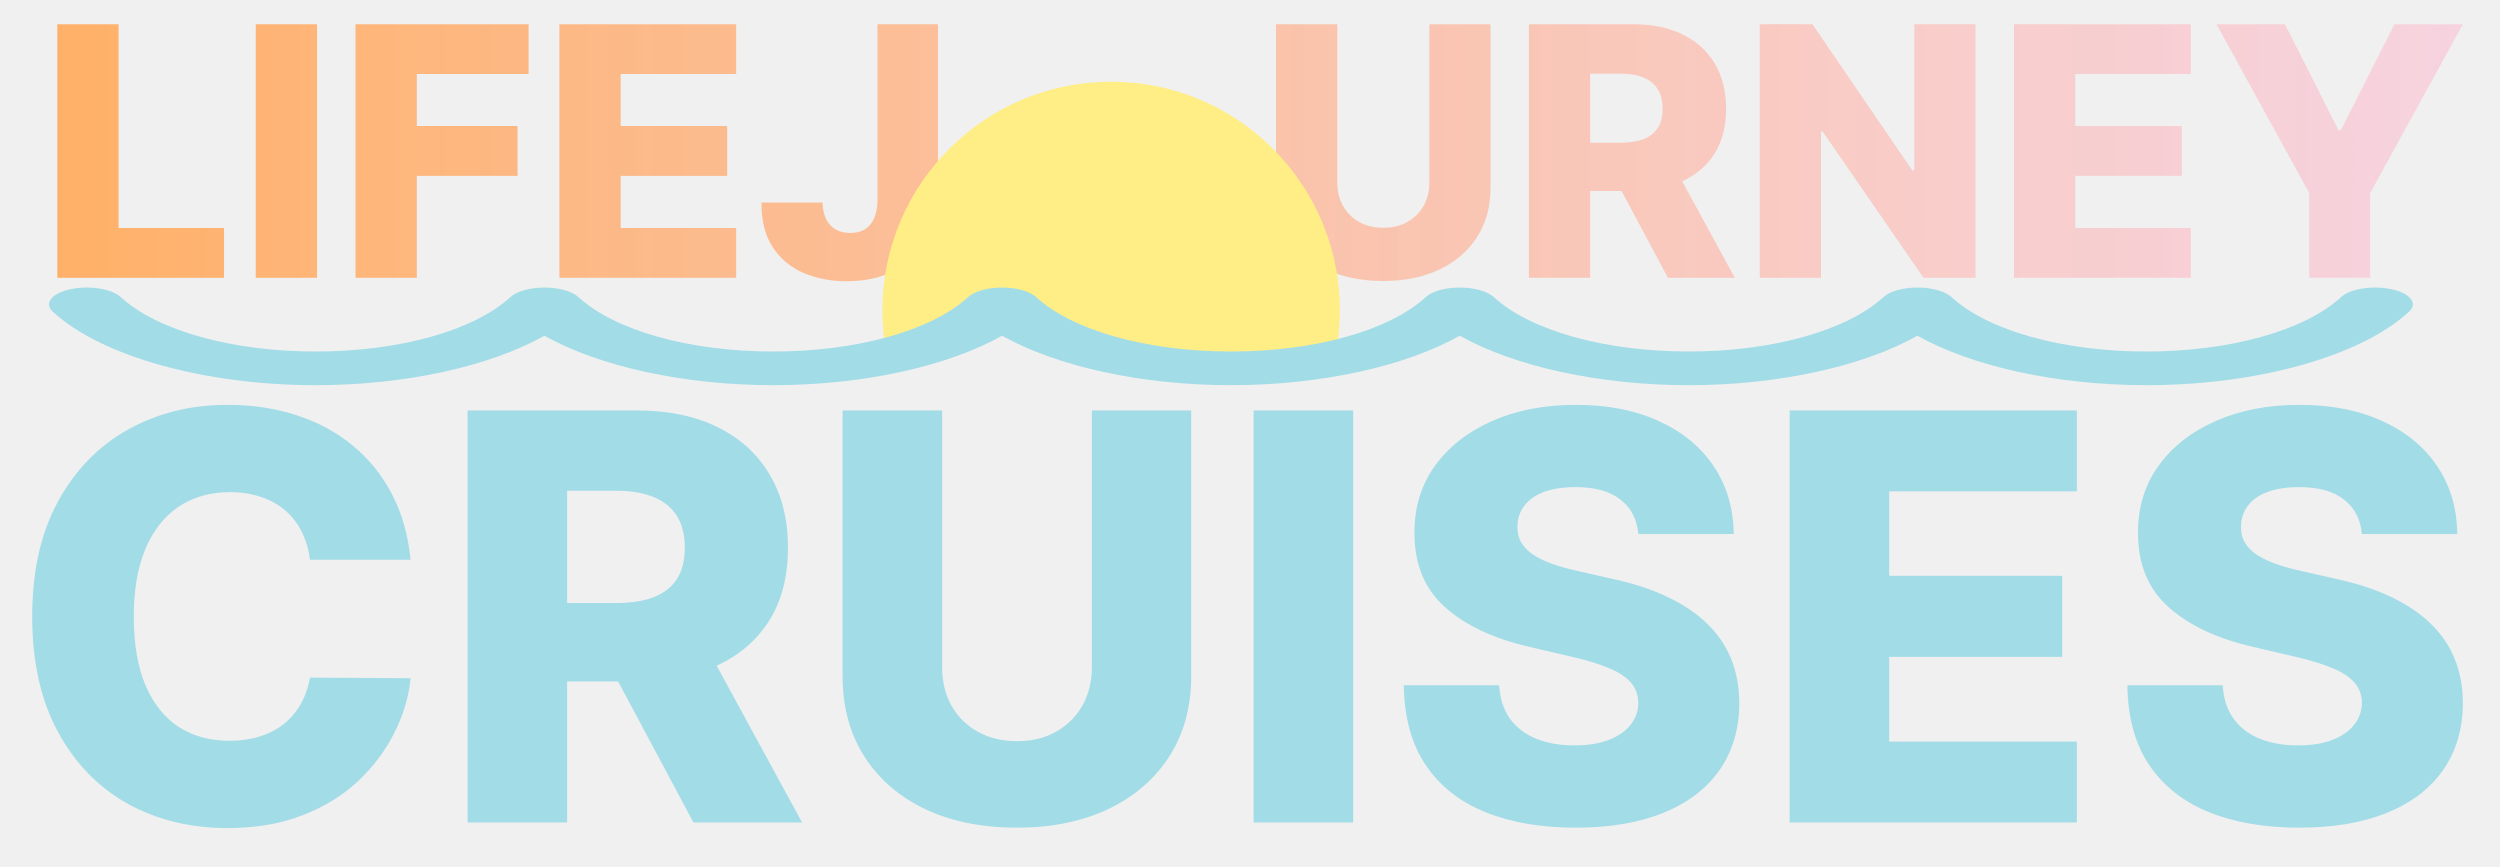
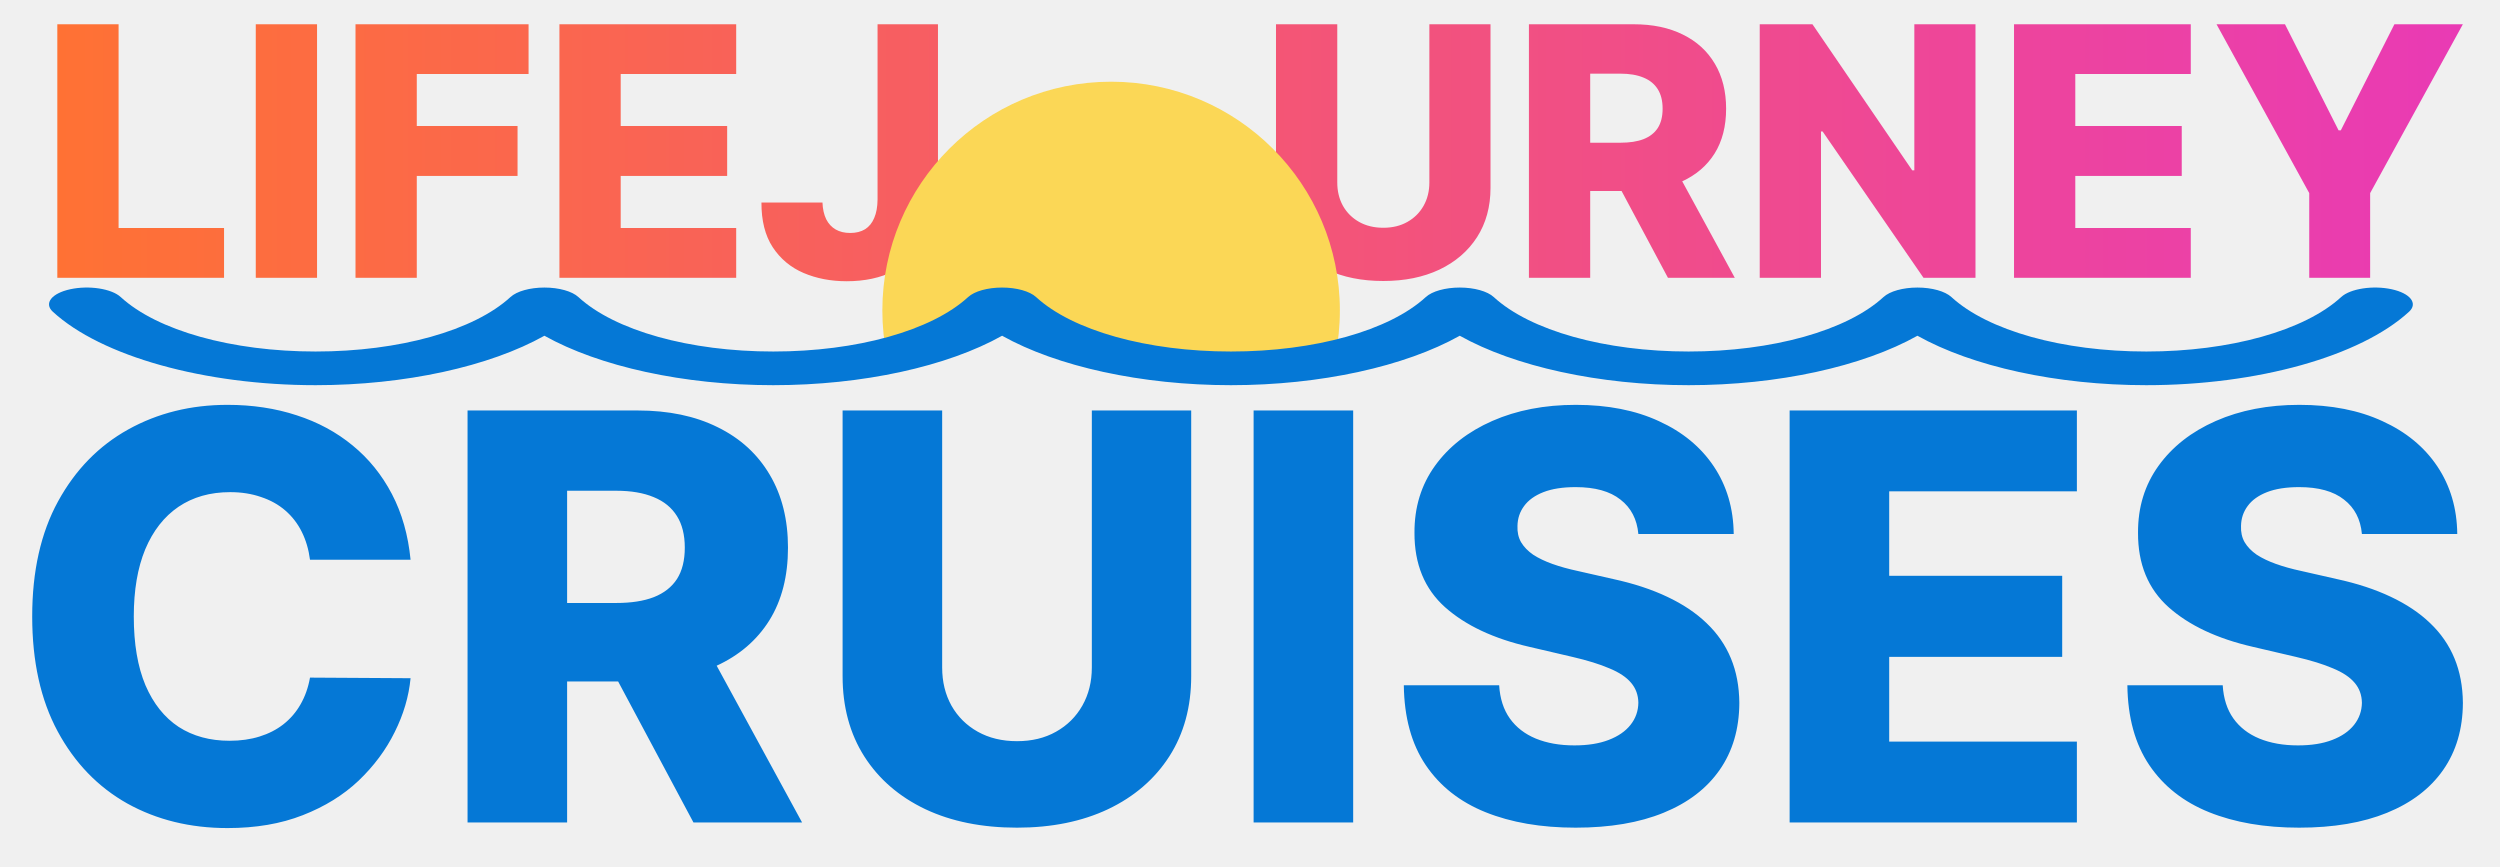
<svg xmlns="http://www.w3.org/2000/svg" width="459" height="159" viewBox="0 0 459 159" fill="none">
-   <path d="M10.523 51V4.455H21.773V41.864H41.136V51H10.523ZM58.21 4.455V51H46.96V4.455H58.21ZM65.273 51V4.455H97.046V13.591H76.523V23.136H95.023V32.295H76.523V51H65.273ZM102.71 51V4.455H135.165V13.591H113.96V23.136H133.506V32.295H113.96V41.864H135.165V51H102.71ZM161.119 4.455H172.21V36.636C172.195 39.651 171.475 42.288 170.051 44.545C168.627 46.788 166.657 48.53 164.142 49.773C161.642 51.015 158.748 51.636 155.46 51.636C152.551 51.636 149.907 51.129 147.528 50.114C145.165 49.099 143.278 47.523 141.869 45.386C140.475 43.25 139.786 40.515 139.801 37.182H151.006C151.051 38.379 151.278 39.401 151.688 40.25C152.112 41.083 152.695 41.712 153.438 42.136C154.18 42.561 155.066 42.773 156.097 42.773C157.172 42.773 158.081 42.545 158.824 42.091C159.566 41.621 160.127 40.932 160.506 40.023C160.9 39.114 161.104 37.985 161.119 36.636V4.455ZM262.432 4.455H273.659V34.477C273.659 37.947 272.833 40.97 271.182 43.545C269.53 46.106 267.227 48.091 264.273 49.5C261.318 50.894 257.886 51.591 253.977 51.591C250.023 51.591 246.568 50.894 243.614 49.5C240.659 48.091 238.364 46.106 236.727 43.545C235.091 40.97 234.273 37.947 234.273 34.477V4.455H245.523V33.5C245.523 35.106 245.871 36.538 246.568 37.795C247.28 39.053 248.273 40.038 249.545 40.75C250.818 41.462 252.295 41.818 253.977 41.818C255.659 41.818 257.129 41.462 258.386 40.75C259.659 40.038 260.652 39.053 261.364 37.795C262.076 36.538 262.432 35.106 262.432 33.5V4.455ZM280.71 51V4.455H299.938C303.422 4.455 306.43 5.083 308.96 6.341C311.506 7.583 313.468 9.371 314.847 11.704C316.225 14.023 316.915 16.773 316.915 19.954C316.915 23.182 316.21 25.924 314.801 28.182C313.392 30.424 311.392 32.136 308.801 33.318C306.21 34.485 303.142 35.068 299.597 35.068H287.438V26.204H297.506C299.203 26.204 300.619 25.985 301.756 25.546C302.907 25.091 303.778 24.409 304.369 23.5C304.96 22.576 305.256 21.394 305.256 19.954C305.256 18.515 304.96 17.326 304.369 16.386C303.778 15.432 302.907 14.72 301.756 14.25C300.604 13.765 299.188 13.523 297.506 13.523H291.96V51H280.71ZM306.915 29.727L318.506 51H306.233L294.869 29.727H306.915ZM362.699 4.455V51H353.153L334.631 24.136H334.335V51H323.085V4.455H332.767L351.085 31.273H351.472V4.455H362.699ZM369.773 51V4.455H402.227V13.591H381.023V23.136H400.568V32.295H381.023V41.864H402.227V51H369.773ZM406.955 4.455H419.523L429.364 23.932H429.773L439.614 4.455H452.182L435.159 35.455V51H423.977V35.455L406.955 4.455Z" fill="url(#paint0_linear_40_18)" />
-   <mask id="mask0_40_18" style="mask-type:alpha" maskUnits="userSpaceOnUse" x="143" y="-16" width="121" height="84">
-     <path d="M179.5 56C172.5 59 159 67.5 148 67.5C137 67.5 148 -11.429 148 -11.429L264 -16V56C264 56 244.5 67.5 220.5 67.5C196.5 67.5 186.5 53 179.5 56Z" fill="#D9D9D9" />
-   </mask>
-   <g mask="url(#mask0_40_18)">
-     <circle cx="204" cy="57" r="42" fill="#FFED86" />
+   <g clip-path="url(#clip0_48_356)">
+     <path d="M10.523 51V4.455H21.773V41.864H41.136V51H10.523ZM58.21 4.455V51H46.96V4.455H58.21ZM65.272 51V4.455H97.045V13.591H76.522V23.136H95.022V32.296H76.522V51H65.272ZM102.71 51V4.455H135.165V13.591H113.96V23.136H133.506V32.296H113.96V41.864H135.165V51H102.71ZM161.119 4.455H172.21V36.636C172.195 39.651 171.475 42.288 170.051 44.546C168.627 46.788 166.657 48.53 164.142 49.773C161.642 51.015 158.748 51.636 155.46 51.636C152.551 51.636 149.907 51.129 147.528 50.114C145.165 49.099 143.278 47.523 141.869 45.386C140.475 43.25 139.786 40.515 139.801 37.182H151.006C151.051 38.379 151.278 39.401 151.688 40.25C152.112 41.083 152.695 41.712 153.438 42.136C154.18 42.561 155.066 42.773 156.097 42.773C157.172 42.773 158.081 42.546 158.824 42.091C159.566 41.621 160.127 40.932 160.506 40.023C160.9 39.114 161.104 37.985 161.119 36.636V4.455ZM262.432 4.455H273.659V34.477C273.659 37.947 272.833 40.97 271.182 43.546C269.53 46.106 267.227 48.091 264.273 49.5C261.318 50.894 257.886 51.591 253.977 51.591C250.023 51.591 246.568 50.894 243.614 49.5C240.659 48.091 238.364 46.106 236.727 43.546C235.091 40.97 234.273 37.947 234.273 34.477V4.455H245.523V33.5C245.523 35.106 245.871 36.538 246.568 37.796C247.28 39.053 248.273 40.038 249.545 40.75C250.818 41.462 252.295 41.818 253.977 41.818C255.659 41.818 257.129 41.462 258.386 40.75C259.659 40.038 260.652 39.053 261.364 37.796C262.076 36.538 262.432 35.106 262.432 33.5V4.455ZM280.71 51V4.455H299.938C303.422 4.455 306.43 5.083 308.96 6.341C311.506 7.583 313.468 9.371 314.847 11.705C316.225 14.023 316.915 16.773 316.915 19.954C316.915 23.182 316.21 25.924 314.801 28.182C313.392 30.424 311.392 32.136 308.801 33.318C306.21 34.485 303.142 35.068 299.597 35.068H287.438V26.204H297.506C299.203 26.204 300.619 25.985 301.756 25.546C302.907 25.091 303.778 24.409 304.369 23.5C304.96 22.576 305.256 21.394 305.256 19.954C305.256 18.515 304.96 17.326 304.369 16.386C303.778 15.432 302.907 14.72 301.756 14.25C300.604 13.765 299.188 13.523 297.506 13.523H291.96V51H280.71ZM306.915 29.727L318.506 51H306.233L294.869 29.727H306.915ZM362.699 4.455V51H353.153L334.631 24.136H334.335V51H323.085V4.455H332.767L351.085 31.273H351.472V4.455H362.699ZM369.773 51V4.455H402.227V13.591H381.023V23.136H400.568V32.296H381.023V41.864H402.227V51H369.773ZM406.955 4.455H419.523L429.364 23.932H429.773L439.614 4.455H452.182L435.159 35.455V51H423.977V35.455L406.955 4.455Z" fill="url(#paint0_linear_48_356)" />
+     <mask id="mask0_48_356" style="mask-type:alpha" maskUnits="userSpaceOnUse" x="143" y="-16" width="121" height="84">
+       <path d="M179.5 56C172.5 59 159 67.5 148 67.5C137 67.5 148 -11.429 148 -11.429L264 -16V56C264 56 244.5 67.5 220.5 67.5C196.5 67.5 186.5 53 179.5 56Z" fill="#D9D9D9" />
+     </mask>
+     <g mask="url(#mask0_48_356)">
+       <path d="M204 99C227.196 99 246 80.196 246 57C246 33.804 227.196 15 204 15C180.804 15 162 33.804 162 57C162 80.196 180.804 99 204 99Z" fill="#FBD756" />
+     </g>
+     <path d="M439.099 53.104C435.656 52.358 431.514 52.998 429.843 54.534C423.129 60.705 409.417 64.538 394.059 64.538C378.701 64.538 364.99 60.705 358.274 54.534C357.116 53.47 354.697 52.794 352.044 52.794C349.392 52.794 346.973 53.47 345.814 54.534C339.099 60.705 325.386 64.538 310.03 64.538C294.673 64.538 280.96 60.705 274.245 54.534C273.086 53.47 270.667 52.794 268.015 52.794C265.363 52.794 262.943 53.47 261.785 54.534C255.07 60.705 241.357 64.538 226 64.538C210.643 64.538 196.931 60.705 190.216 54.534C189.057 53.47 186.638 52.794 183.986 52.794C181.333 52.794 178.914 53.47 177.755 54.534C171.04 60.705 157.328 64.538 141.971 64.538C126.614 64.538 112.902 60.705 106.187 54.534C105.028 53.47 102.609 52.794 99.956 52.794C97.304 52.794 94.885 53.47 93.726 54.534C87.011 60.705 73.299 64.538 57.942 64.538C42.584 64.538 28.872 60.705 22.157 54.534C20.487 52.999 16.343 52.359 12.902 53.104C9.461 53.85 8.026 55.699 9.698 57.234C18.612 65.426 37.549 70.72 57.942 70.72C74.394 70.72 89.897 67.275 99.956 61.642C110.015 67.275 125.518 70.72 141.97 70.72C158.422 70.72 173.926 67.275 183.985 61.642C194.043 67.275 209.547 70.72 225.999 70.72C242.451 70.72 257.955 67.275 268.014 61.642C278.072 67.275 293.577 70.72 310.029 70.72C326.481 70.72 341.984 67.275 352.043 61.642C362.101 67.275 377.605 70.72 394.057 70.72C414.45 70.72 433.387 65.426 442.301 57.234C443.974 55.699 442.539 53.849 439.099 53.104Z" fill="#0578D6" />
+     <path d="M75.381 102.767H56.915C56.669 100.871 56.164 99.16 55.401 97.634C54.638 96.107 53.628 94.802 52.372 93.719C51.117 92.635 49.627 91.811 47.904 91.244C46.205 90.653 44.321 90.358 42.253 90.358C38.584 90.358 35.421 91.257 32.762 93.054C30.127 94.851 28.096 97.449 26.668 100.847C25.264 104.244 24.563 108.356 24.563 113.182C24.563 118.205 25.277 122.415 26.705 125.812C28.157 129.186 30.189 131.734 32.798 133.457C35.433 135.156 38.547 136.006 42.142 136.006C44.161 136.006 45.995 135.747 47.645 135.23C49.319 134.713 50.784 133.962 52.04 132.977C53.32 131.968 54.367 130.749 55.179 129.321C56.016 127.868 56.595 126.231 56.915 124.409L75.381 124.52C75.061 127.868 74.088 131.168 72.463 134.418C70.863 137.668 68.659 140.634 65.853 143.318C63.046 145.977 59.623 148.095 55.585 149.67C51.572 151.246 46.968 152.034 41.773 152.034C34.928 152.034 28.797 150.532 23.381 147.528C17.989 144.5 13.729 140.093 10.602 134.307C7.476 128.521 5.912 121.479 5.912 113.182C5.912 104.86 7.5 97.806 10.676 92.02C13.852 86.234 18.149 81.839 23.566 78.835C28.982 75.832 35.051 74.33 41.773 74.33C46.352 74.33 50.587 74.97 54.477 76.25C58.368 77.506 61.79 79.352 64.745 81.79C67.699 84.203 70.1 87.17 71.946 90.69C73.793 94.211 74.938 98.237 75.381 102.767ZM85.842 151V75.364H117.086C122.749 75.364 127.636 76.385 131.748 78.429C135.884 80.448 139.073 83.353 141.313 87.145C143.554 90.912 144.674 95.381 144.674 100.551C144.674 105.795 143.529 110.252 141.239 113.92C138.95 117.564 135.7 120.347 131.489 122.267C127.279 124.163 122.293 125.111 116.532 125.111H96.774V110.707H113.134C115.892 110.707 118.194 110.35 120.04 109.636C121.912 108.898 123.327 107.79 124.288 106.312C125.248 104.811 125.728 102.89 125.728 100.551C125.728 98.212 125.248 96.279 124.288 94.753C123.327 93.202 121.912 92.045 120.04 91.281C118.169 90.493 115.867 90.1 113.134 90.1H104.123V151H85.842ZM128.424 116.432L147.259 151H127.316L108.85 116.432H128.424ZM200.46 75.364H218.704V124.151C218.704 129.789 217.362 134.701 214.678 138.886C211.995 143.047 208.252 146.273 203.451 148.562C198.65 150.828 193.073 151.96 186.721 151.96C180.295 151.96 174.681 150.828 169.88 148.562C165.079 146.273 161.349 143.047 158.69 138.886C156.031 134.701 154.701 129.789 154.701 124.151V75.364H172.982V122.562C172.982 125.172 173.549 127.499 174.681 129.543C175.838 131.586 177.451 133.187 179.519 134.344C181.587 135.501 183.988 136.08 186.721 136.08C189.454 136.08 191.842 135.501 193.886 134.344C195.954 133.187 197.567 131.586 198.724 129.543C199.881 127.499 200.46 125.172 200.46 122.562V75.364ZM248.443 75.364V151H230.162V75.364H248.443ZM300.803 98.04C300.557 95.332 299.461 93.226 297.516 91.725C295.596 90.198 292.851 89.435 289.281 89.435C286.917 89.435 284.947 89.743 283.371 90.358C281.796 90.974 280.614 91.823 279.826 92.906C279.038 93.965 278.632 95.184 278.607 96.563C278.558 97.695 278.78 98.692 279.272 99.554C279.789 100.416 280.528 101.179 281.488 101.844C282.473 102.484 283.655 103.05 285.033 103.543C286.412 104.035 287.963 104.466 289.687 104.835L296.187 106.312C299.929 107.125 303.228 108.208 306.085 109.562C308.965 110.917 311.378 112.529 313.323 114.401C315.293 116.272 316.782 118.426 317.792 120.864C318.801 123.301 319.318 126.034 319.343 129.062C319.318 133.839 318.112 137.938 315.724 141.361C313.335 144.783 309.901 147.405 305.42 149.227C300.963 151.049 295.584 151.96 289.281 151.96C282.953 151.96 277.438 151.012 272.735 149.116C268.032 147.221 264.376 144.34 261.766 140.474C259.156 136.609 257.815 131.722 257.741 125.812H275.246C275.394 128.25 276.047 130.281 277.204 131.906C278.361 133.531 279.949 134.762 281.968 135.599C284.012 136.437 286.375 136.855 289.059 136.855C291.521 136.855 293.614 136.523 295.337 135.858C297.085 135.193 298.427 134.27 299.363 133.088C300.299 131.906 300.779 130.552 300.803 129.026C300.779 127.598 300.335 126.379 299.474 125.369C298.612 124.335 297.282 123.449 295.485 122.71C293.712 121.947 291.447 121.245 288.69 120.605L280.786 118.759C274.237 117.257 269.079 114.831 265.312 111.483C261.545 108.11 259.674 103.555 259.698 97.818C259.674 93.14 260.929 89.041 263.465 85.52C266.001 81.999 269.51 79.254 273.991 77.284C278.472 75.314 283.581 74.33 289.317 74.33C295.177 74.33 300.262 75.327 304.57 77.321C308.904 79.291 312.264 82.061 314.653 85.631C317.041 89.201 318.26 93.337 318.309 98.04H300.803ZM328.576 151V75.364H381.315V90.21H346.857V105.722H378.619V120.605H346.857V136.153H381.315V151H328.576ZM433.647 98.04C433.401 95.332 432.305 93.226 430.36 91.725C428.44 90.198 425.694 89.435 422.124 89.435C419.761 89.435 417.791 89.743 416.215 90.358C414.639 90.974 413.458 91.823 412.67 92.906C411.882 93.965 411.476 95.184 411.451 96.563C411.402 97.695 411.623 98.692 412.116 99.554C412.633 100.416 413.371 101.179 414.332 101.844C415.317 102.484 416.498 103.05 417.877 103.543C419.256 104.035 420.807 104.466 422.531 104.835L429.031 106.312C432.773 107.125 436.072 108.208 438.928 109.562C441.809 110.917 444.222 112.529 446.167 114.401C448.137 116.272 449.626 118.426 450.636 120.864C451.645 123.301 452.162 126.034 452.187 129.062C452.162 133.839 450.956 137.938 448.567 141.361C446.179 144.783 442.745 147.405 438.263 149.227C433.807 151.049 428.427 151.96 422.124 151.96C415.797 151.96 410.281 151.012 405.579 149.116C400.876 147.221 397.22 144.34 394.61 140.474C392 136.609 390.658 131.722 390.585 125.812H408.09C408.238 128.25 408.89 130.281 410.048 131.906C411.205 133.531 412.793 134.762 414.812 135.599C416.855 136.437 419.219 136.855 421.903 136.855C424.365 136.855 426.458 136.523 428.181 135.858C429.929 135.193 431.271 134.27 432.207 133.088C433.142 131.906 433.622 130.552 433.647 129.026C433.622 127.598 433.179 126.379 432.317 125.369C431.456 124.335 430.126 123.449 428.329 122.71C426.556 121.947 424.291 121.245 421.533 120.605L413.63 118.759C407.081 117.257 401.923 114.831 398.156 111.483C394.388 108.11 392.517 103.555 392.542 97.818C392.517 93.14 393.773 89.041 396.309 85.52C398.845 81.999 402.353 79.254 406.835 77.284C411.316 75.314 416.424 74.33 422.161 74.33C428.021 74.33 433.105 75.327 437.414 77.321C441.747 79.291 445.108 82.061 447.496 85.631C449.885 89.201 451.103 93.337 451.153 98.04H433.647Z" fill="#0578D6" />
  </g>
-   <path d="M439.099 53.104C435.656 52.358 431.514 52.998 429.843 54.534C423.129 60.705 409.417 64.538 394.059 64.538C378.701 64.538 364.99 60.705 358.274 54.534C357.116 53.47 354.697 52.794 352.044 52.794C349.392 52.794 346.973 53.47 345.814 54.534C339.099 60.705 325.386 64.538 310.03 64.538C294.673 64.538 280.96 60.705 274.245 54.534C273.086 53.47 270.667 52.794 268.015 52.794C265.363 52.794 262.943 53.47 261.785 54.534C255.07 60.705 241.357 64.538 226 64.538C210.643 64.538 196.931 60.705 190.216 54.534C189.057 53.47 186.638 52.794 183.986 52.794C181.333 52.794 178.914 53.47 177.755 54.534C171.04 60.705 157.328 64.538 141.971 64.538C126.614 64.538 112.902 60.705 106.187 54.534C105.028 53.47 102.609 52.794 99.956 52.794C97.304 52.794 94.885 53.47 93.726 54.534C87.011 60.705 73.299 64.538 57.942 64.538C42.584 64.538 28.872 60.705 22.157 54.534C20.487 52.999 16.343 52.359 12.902 53.104C9.461 53.85 8.026 55.699 9.698 57.234C18.612 65.426 37.549 70.72 57.942 70.72C74.394 70.72 89.897 67.275 99.956 61.642C110.015 67.275 125.518 70.72 141.97 70.72C158.422 70.72 173.926 67.275 183.985 61.642C194.043 67.275 209.547 70.72 225.999 70.72C242.451 70.72 257.955 67.275 268.014 61.642C278.072 67.275 293.577 70.72 310.029 70.72C326.481 70.72 341.984 67.275 352.043 61.642C362.101 67.275 377.605 70.72 394.057 70.72C414.45 70.72 433.387 65.426 442.301 57.234C443.974 55.699 442.539 53.849 439.099 53.104Z" fill="#A2DCE7" />
-   <path d="M75.381 102.767H56.915C56.669 100.871 56.164 99.16 55.401 97.633C54.637 96.107 53.628 94.802 52.372 93.719C51.117 92.635 49.627 91.811 47.903 91.244C46.205 90.653 44.321 90.358 42.253 90.358C38.584 90.358 35.42 91.257 32.761 93.054C30.127 94.851 28.096 97.449 26.668 100.847C25.264 104.244 24.562 108.356 24.562 113.182C24.562 118.205 25.276 122.415 26.704 125.812C28.157 129.186 30.188 131.734 32.798 133.457C35.433 135.156 38.547 136.006 42.142 136.006C44.161 136.006 45.995 135.747 47.645 135.23C49.319 134.713 50.784 133.962 52.04 132.977C53.32 131.968 54.367 130.749 55.179 129.321C56.016 127.868 56.595 126.231 56.915 124.409L75.381 124.52C75.061 127.868 74.088 131.168 72.463 134.418C70.863 137.668 68.659 140.634 65.852 143.318C63.045 145.977 59.623 148.095 55.585 149.67C51.572 151.246 46.968 152.034 41.773 152.034C34.928 152.034 28.797 150.532 23.381 147.528C17.989 144.5 13.729 140.093 10.602 134.307C7.475 128.521 5.912 121.479 5.912 113.182C5.912 104.86 7.5 97.806 10.676 92.02C13.852 86.234 18.149 81.839 23.565 78.835C28.982 75.831 35.051 74.329 41.773 74.329C46.352 74.329 50.587 74.97 54.477 76.25C58.367 77.506 61.79 79.352 64.744 81.79C67.699 84.203 70.099 87.169 71.946 90.69C73.793 94.211 74.938 98.237 75.381 102.767ZM85.842 151V75.364H117.086C122.749 75.364 127.636 76.385 131.748 78.429C135.884 80.448 139.073 83.353 141.313 87.145C143.554 90.912 144.674 95.381 144.674 100.551C144.674 105.795 143.529 110.252 141.239 113.92C138.95 117.564 135.7 120.347 131.489 122.267C127.279 124.163 122.293 125.111 116.532 125.111H96.773V110.707H113.134C115.892 110.707 118.194 110.35 120.04 109.636C121.912 108.898 123.327 107.79 124.288 106.312C125.248 104.811 125.728 102.89 125.728 100.551C125.728 98.212 125.248 96.279 124.288 94.753C123.327 93.202 121.912 92.044 120.04 91.281C118.169 90.493 115.867 90.099 113.134 90.099H104.123V151H85.842ZM128.424 116.432L147.259 151H127.316L108.85 116.432H128.424ZM200.46 75.364H218.704V124.151C218.704 129.789 217.362 134.701 214.678 138.886C211.995 143.047 208.252 146.273 203.451 148.562C198.65 150.828 193.073 151.96 186.721 151.96C180.295 151.96 174.681 150.828 169.88 148.562C165.079 146.273 161.349 143.047 158.69 138.886C156.031 134.701 154.701 129.789 154.701 124.151V75.364H172.982V122.562C172.982 125.172 173.549 127.499 174.681 129.543C175.838 131.586 177.451 133.187 179.519 134.344C181.587 135.501 183.988 136.08 186.721 136.08C189.454 136.08 191.842 135.501 193.886 134.344C195.954 133.187 197.567 131.586 198.724 129.543C199.881 127.499 200.46 125.172 200.46 122.562V75.364ZM248.443 75.364V151H230.162V75.364H248.443ZM300.803 98.04C300.557 95.331 299.461 93.226 297.516 91.724C295.596 90.198 292.851 89.435 289.281 89.435C286.917 89.435 284.947 89.742 283.371 90.358C281.796 90.974 280.614 91.823 279.826 92.906C279.038 93.965 278.632 95.184 278.607 96.562C278.558 97.695 278.78 98.692 279.272 99.554C279.789 100.416 280.528 101.179 281.488 101.844C282.473 102.484 283.655 103.05 285.033 103.543C286.412 104.035 287.963 104.466 289.687 104.835L296.187 106.312C299.929 107.125 303.228 108.208 306.085 109.562C308.965 110.917 311.378 112.529 313.323 114.401C315.293 116.272 316.782 118.426 317.792 120.864C318.801 123.301 319.318 126.034 319.343 129.062C319.318 133.839 318.112 137.938 315.724 141.361C313.335 144.783 309.901 147.405 305.42 149.227C300.963 151.049 295.584 151.96 289.281 151.96C282.953 151.96 277.438 151.012 272.735 149.116C268.032 147.221 264.376 144.34 261.766 140.474C259.156 136.609 257.815 131.722 257.741 125.812H275.246C275.394 128.25 276.047 130.281 277.204 131.906C278.361 133.531 279.949 134.762 281.968 135.599C284.012 136.437 286.375 136.855 289.059 136.855C291.521 136.855 293.614 136.523 295.337 135.858C297.085 135.193 298.427 134.27 299.363 133.088C300.299 131.906 300.779 130.552 300.803 129.026C300.779 127.598 300.335 126.379 299.474 125.369C298.612 124.335 297.282 123.449 295.485 122.71C293.712 121.947 291.447 121.245 288.69 120.605L280.786 118.759C274.237 117.257 269.079 114.831 265.312 111.483C261.545 108.11 259.674 103.555 259.698 97.818C259.674 93.14 260.929 89.041 263.465 85.52C266.001 81.999 269.51 79.254 273.991 77.284C278.472 75.314 283.581 74.329 289.317 74.329C295.177 74.329 300.262 75.327 304.57 77.321C308.904 79.291 312.264 82.061 314.653 85.631C317.041 89.201 318.26 93.337 318.309 98.04H300.803ZM328.576 151V75.364H381.315V90.21H346.857V105.722H378.619V120.605H346.857V136.153H381.315V151H328.576ZM433.647 98.04C433.401 95.331 432.305 93.226 430.36 91.724C428.44 90.198 425.694 89.435 422.124 89.435C419.761 89.435 417.791 89.742 416.215 90.358C414.639 90.974 413.458 91.823 412.67 92.906C411.882 93.965 411.476 95.184 411.451 96.562C411.402 97.695 411.623 98.692 412.116 99.554C412.633 100.416 413.371 101.179 414.332 101.844C415.317 102.484 416.498 103.05 417.877 103.543C419.256 104.035 420.807 104.466 422.531 104.835L429.031 106.312C432.773 107.125 436.072 108.208 438.928 109.562C441.809 110.917 444.222 112.529 446.167 114.401C448.137 116.272 449.626 118.426 450.636 120.864C451.645 123.301 452.162 126.034 452.187 129.062C452.162 133.839 450.956 137.938 448.567 141.361C446.179 144.783 442.745 147.405 438.263 149.227C433.807 151.049 428.427 151.96 422.124 151.96C415.797 151.96 410.281 151.012 405.579 149.116C400.876 147.221 397.22 144.34 394.61 140.474C392 136.609 390.658 131.722 390.585 125.812H408.09C408.238 128.25 408.89 130.281 410.048 131.906C411.205 133.531 412.793 134.762 414.812 135.599C416.855 136.437 419.219 136.855 421.903 136.855C424.365 136.855 426.458 136.523 428.181 135.858C429.929 135.193 431.271 134.27 432.207 133.088C433.142 131.906 433.622 130.552 433.647 129.026C433.622 127.598 433.179 126.379 432.317 125.369C431.456 124.335 430.126 123.449 428.329 122.71C426.556 121.947 424.291 121.245 421.533 120.605L413.63 118.759C407.081 117.257 401.923 114.831 398.156 111.483C394.388 108.11 392.517 103.555 392.542 97.818C392.517 93.14 393.773 89.041 396.309 85.52C398.845 81.999 402.353 79.254 406.835 77.284C411.316 75.314 416.424 74.329 422.161 74.329C428.021 74.329 433.105 75.327 437.414 77.321C441.747 79.291 445.108 82.061 447.496 85.631C449.885 89.201 451.103 93.337 451.153 98.04H433.647Z" fill="#A2DCE7" />
  <defs>
-     <linearGradient id="paint0_linear_40_18" x1="7" y1="27.5" x2="454" y2="27.5" gradientUnits="userSpaceOnUse">
-       <stop stop-color="#FFB067" />
-       <stop offset="1" stop-color="#F8CCDC" stop-opacity="0.8" />
+     <linearGradient id="paint0_linear_48_356" x1="7" y1="27.5" x2="454" y2="27.5" gradientUnits="userSpaceOnUse">
+       <stop stop-color="#FF7233" />
+       <stop offset="1" stop-color="#E93AB5" />
    </linearGradient>
+     <clipPath id="clip0_48_356">
+       <rect width="459" height="159" fill="white" />
+     </clipPath>
  </defs>
</svg>
